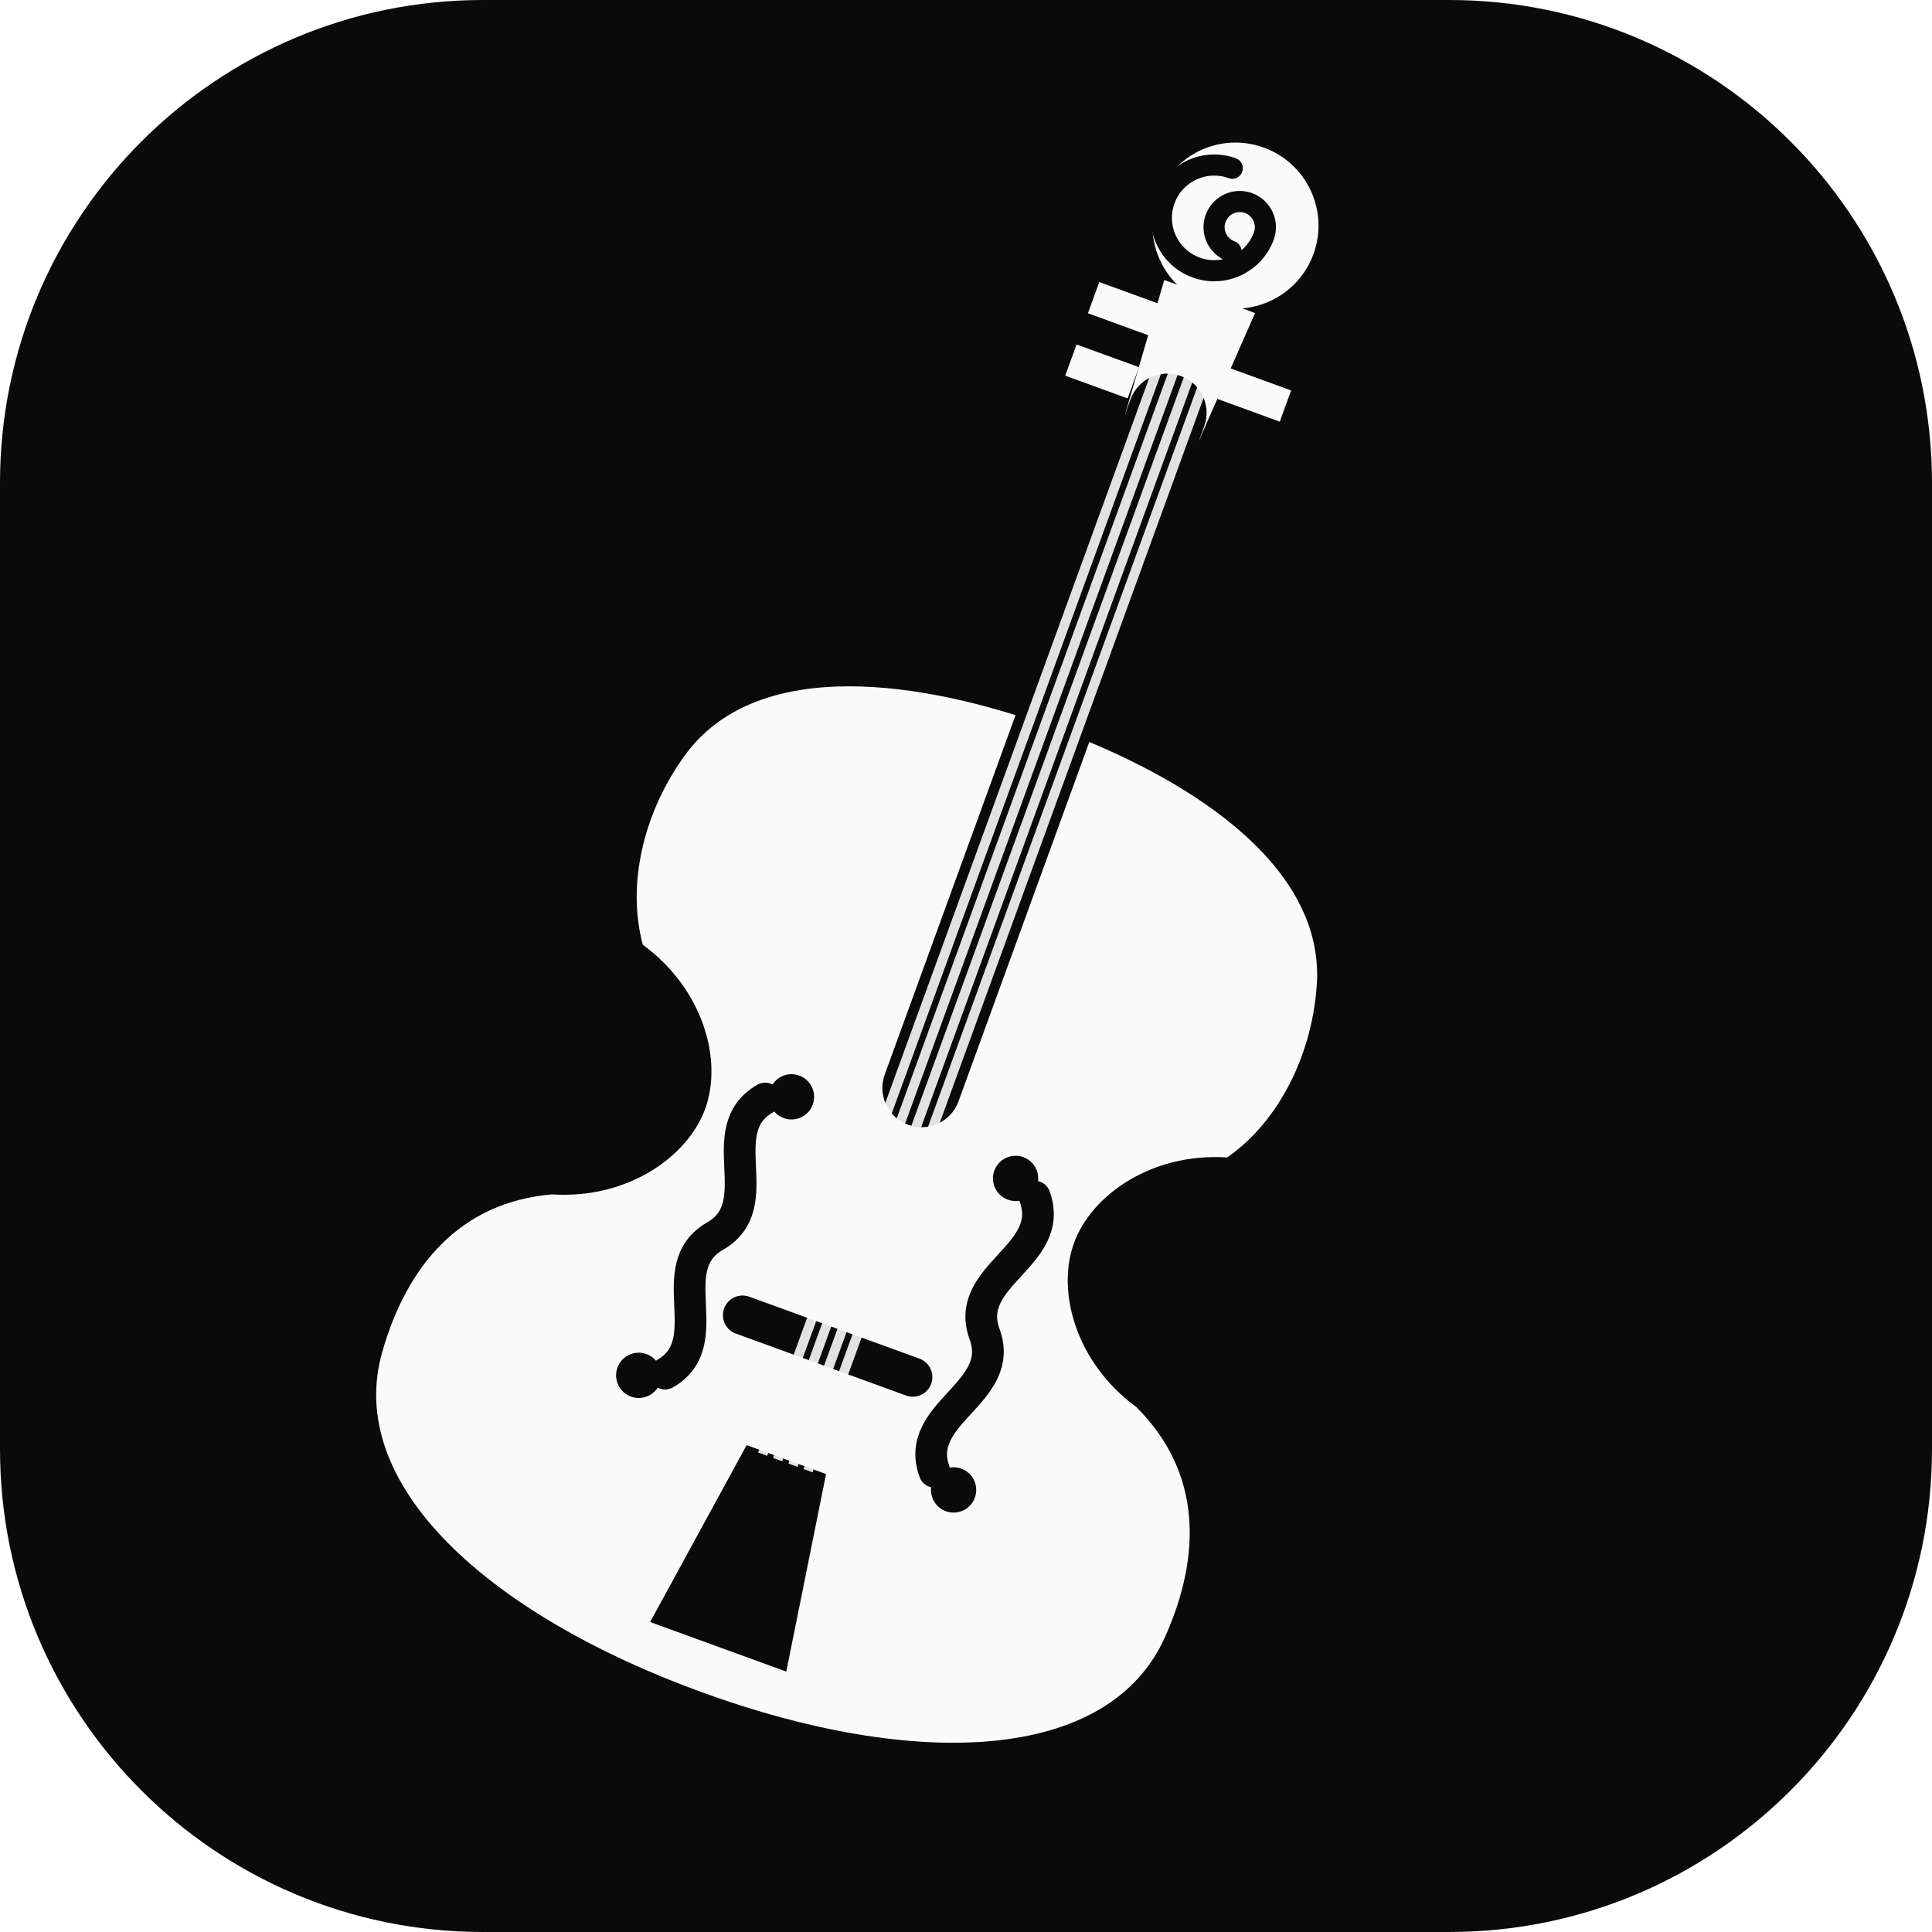
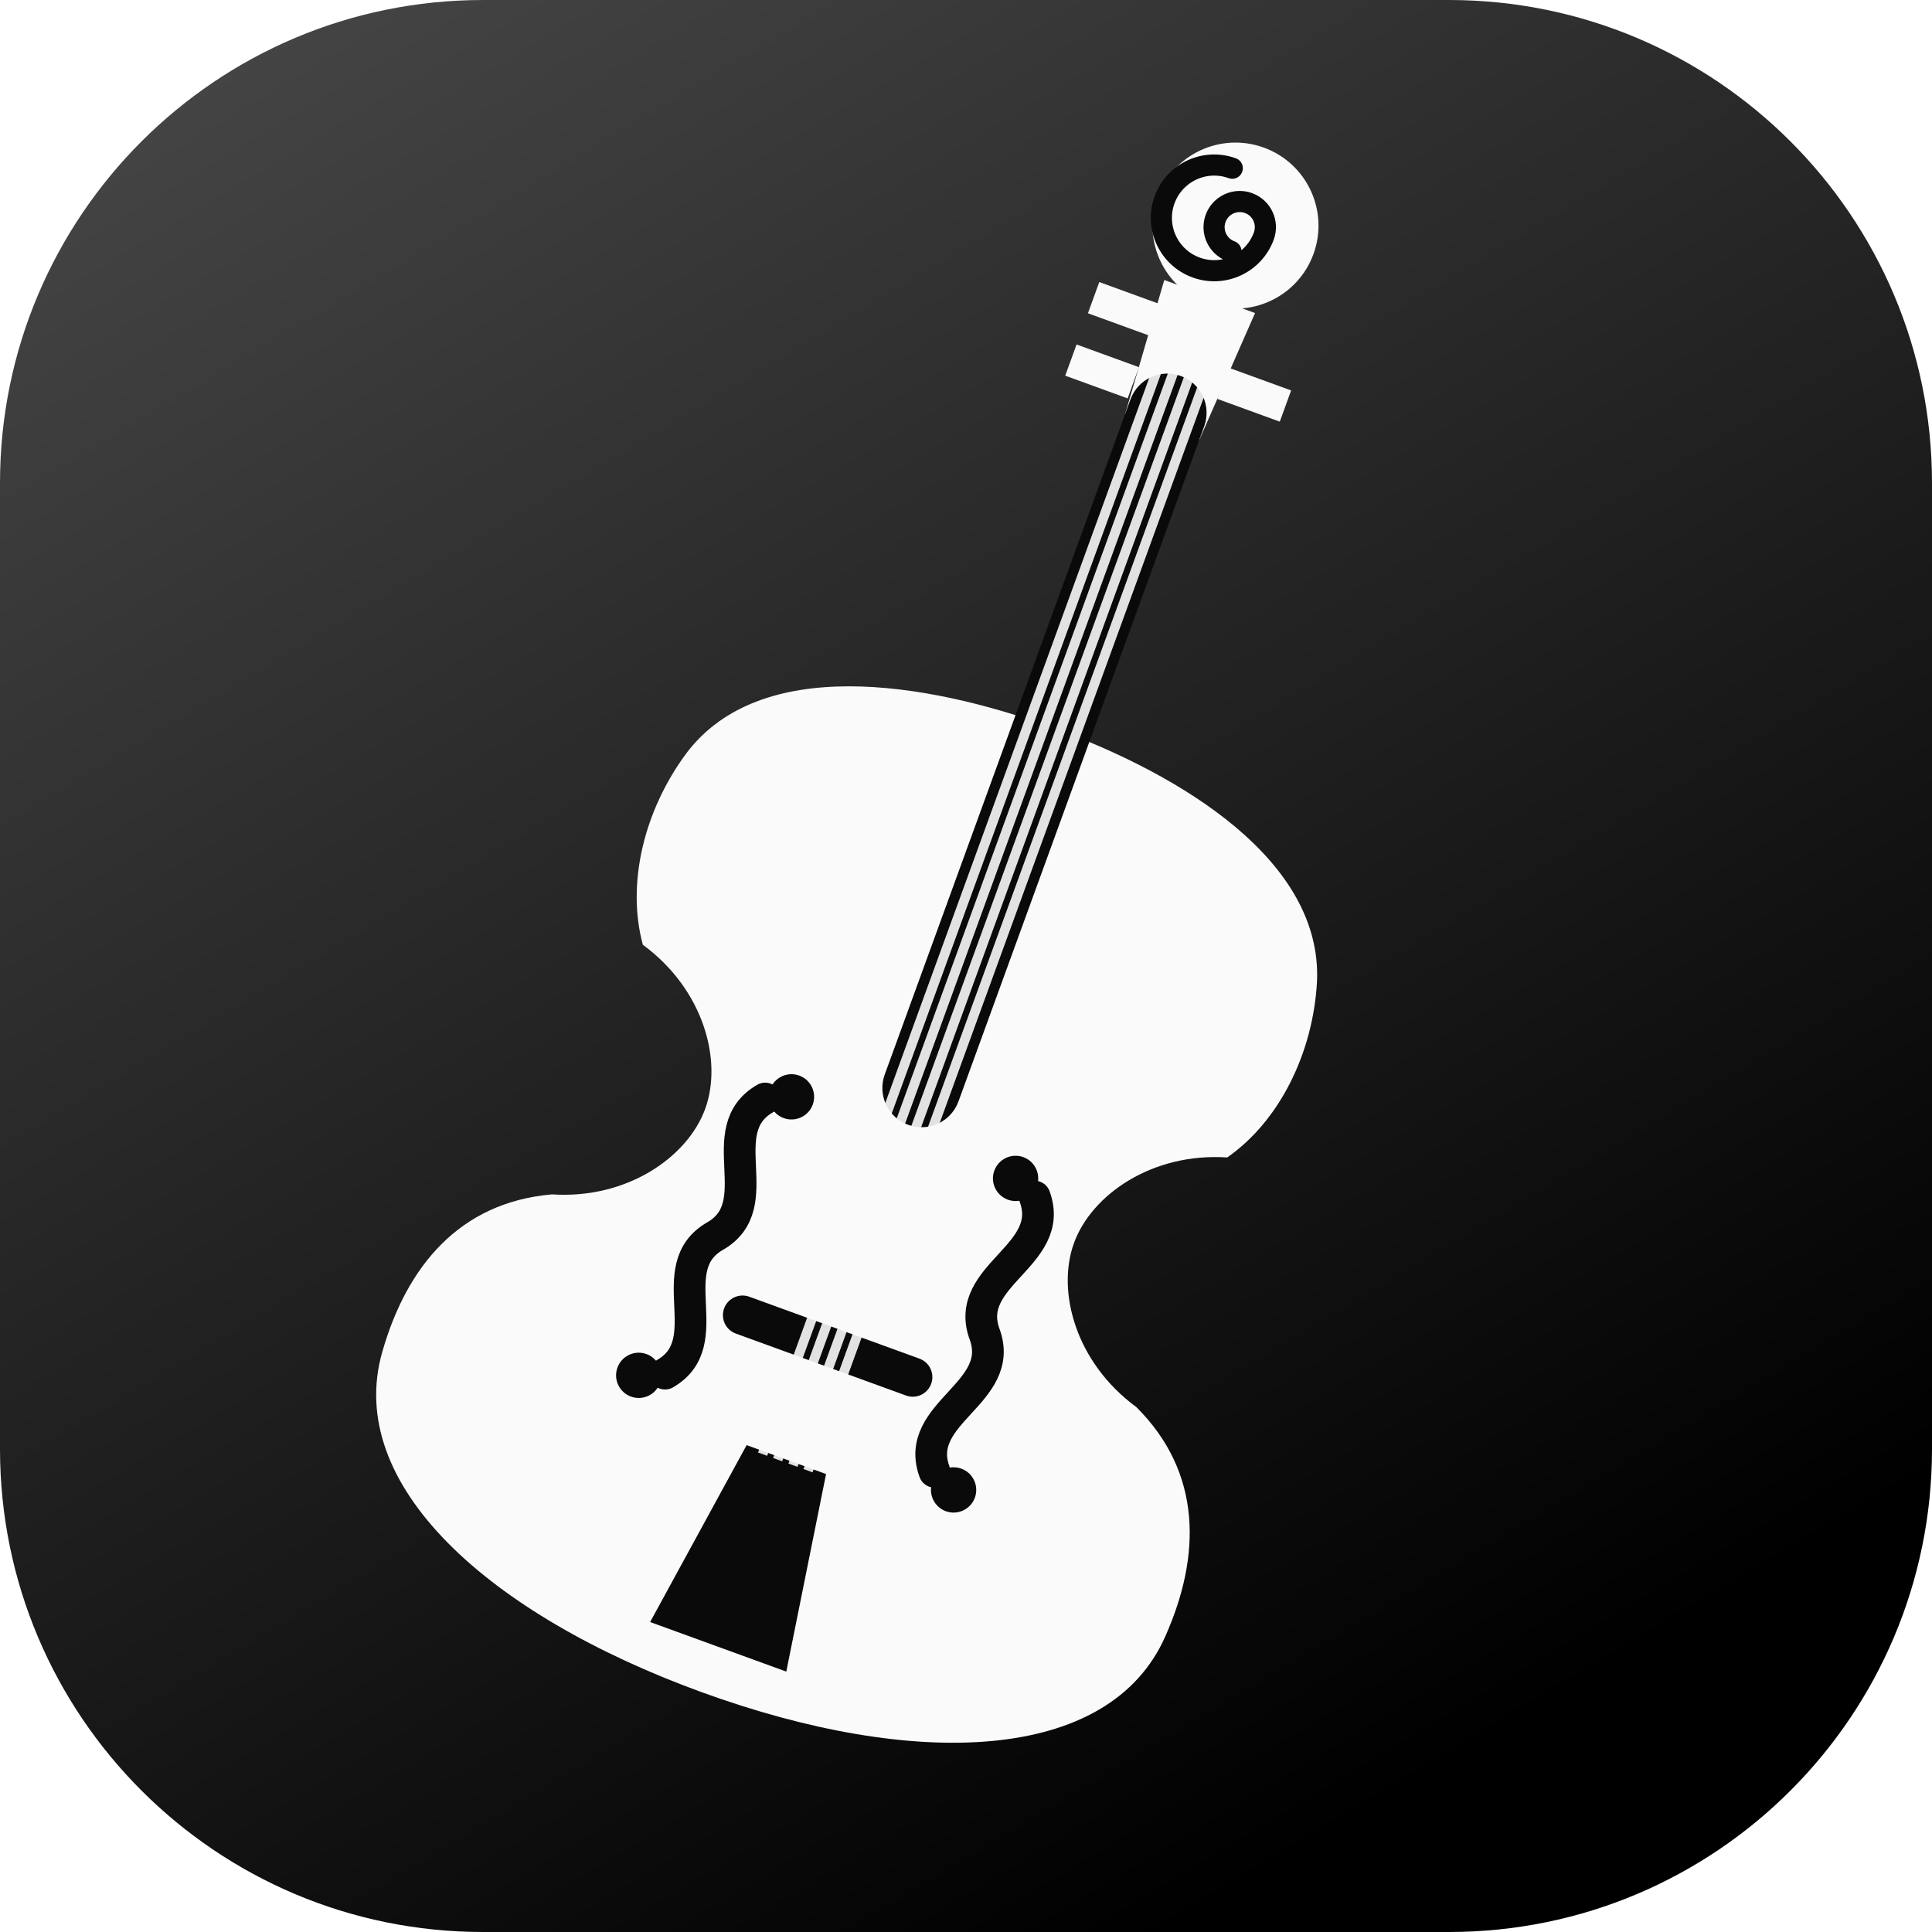
<svg xmlns="http://www.w3.org/2000/svg" viewBox="0 0 64 64">
-   <rect width="64" height="64" rx="16" fill="#0a0a0a" />
+   <defs>
+     <linearGradient id="vt" x1="0" y1="0" x2="0.6" y2="1">
+       <stop offset="0" stop-color="#4a4a4a" />
+       <stop offset="1" stop-color="#000000" />
+     </linearGradient>
+   </defs>
+   <rect width="64" height="64" rx="16" fill="url(#vt)" />
  <g transform="rotate(20 32 32)">
    <rect x="30.9" y="12" width="2.2" height="14" fill="#fafafa" />
    <path d="M28.4 9.2h2.2v1.1h-2.2ZM33.4 10.4h2.2v1.1h-2.2ZM28.4 11.4h2.2v1.1h-2.2Z" fill="#fafafa" />
    <path d="M30.4 8.4h3.2l-.3 4.6h-2.6Z" fill="#fafafa" />
    <circle cx="32" cy="5.9" r="2.75" fill="#fafafa" />
    <path d="M32.15 6.75a.85.85 0 1 1 .85-.85a1.75 1.75 0 1 1-1.75-1.75" fill="none" stroke="#0a0a0a" stroke-width=".7" stroke-linecap="round" />
    <path d="M32 23.6C36.6 23.6 41.9 24.7 43.1 28.5C43.8 30.8 43.5 33.3 42.3 35C39.9 35.7 38.5 37.7 38.5 39.4C38.5 41.1 39.9 43.1 42.3 43.8C45.1 45.1 46 47.7 45.8 50.6C45.5 55.2 39.5 57.6 32 57.6C24.5 57.6 18.5 55.2 18.2 50.6C18 47.7 18.9 45.1 21.7 43.8C24.1 43.1 25.5 41.1 25.5 39.4C25.5 37.7 24.1 35.7 21.7 35C20.5 33.3 20.2 30.8 20.9 28.5C22.1 24.7 27.4 23.6 32 23.6Z" fill="#fafafa" />
    <rect x="30.7" y="11.2" width="2.6" height="26.4" rx="1.3" fill="#0a0a0a" />
    <path d="M27.25 38.4c-1.35 1.6 1.35 3.25 0 4.85s1.35 3.25 0 4.85M36.75 38.4c1.35 1.6-1.35 3.25 0 4.85s-1.35 3.25 0 4.85" fill="none" stroke="#0a0a0a" stroke-width="1.05" stroke-linecap="round" />
    <circle cx="28.05" cy="38.05" r=".75" fill="#0a0a0a" />
    <circle cx="26.45" cy="48.45" r=".75" fill="#0a0a0a" />
    <circle cx="35.95" cy="38.05" r=".75" fill="#0a0a0a" />
    <circle cx="37.55" cy="48.45" r=".75" fill="#0a0a0a" />
    <path d="M30.6 49.4h2.8l1 6.6h-4.8Z" fill="#0a0a0a" />
    <path d="M29 45.4h6" stroke="#0a0a0a" stroke-width="1.3" stroke-linecap="round" />
    <path d="M31.2 9.5V49.5M31.73 9.5V49.5M32.27 9.5V49.5M32.8 9.5V49.5" stroke="#fafafa" stroke-width=".32" stroke-opacity=".9" />
  </g>
</svg>
